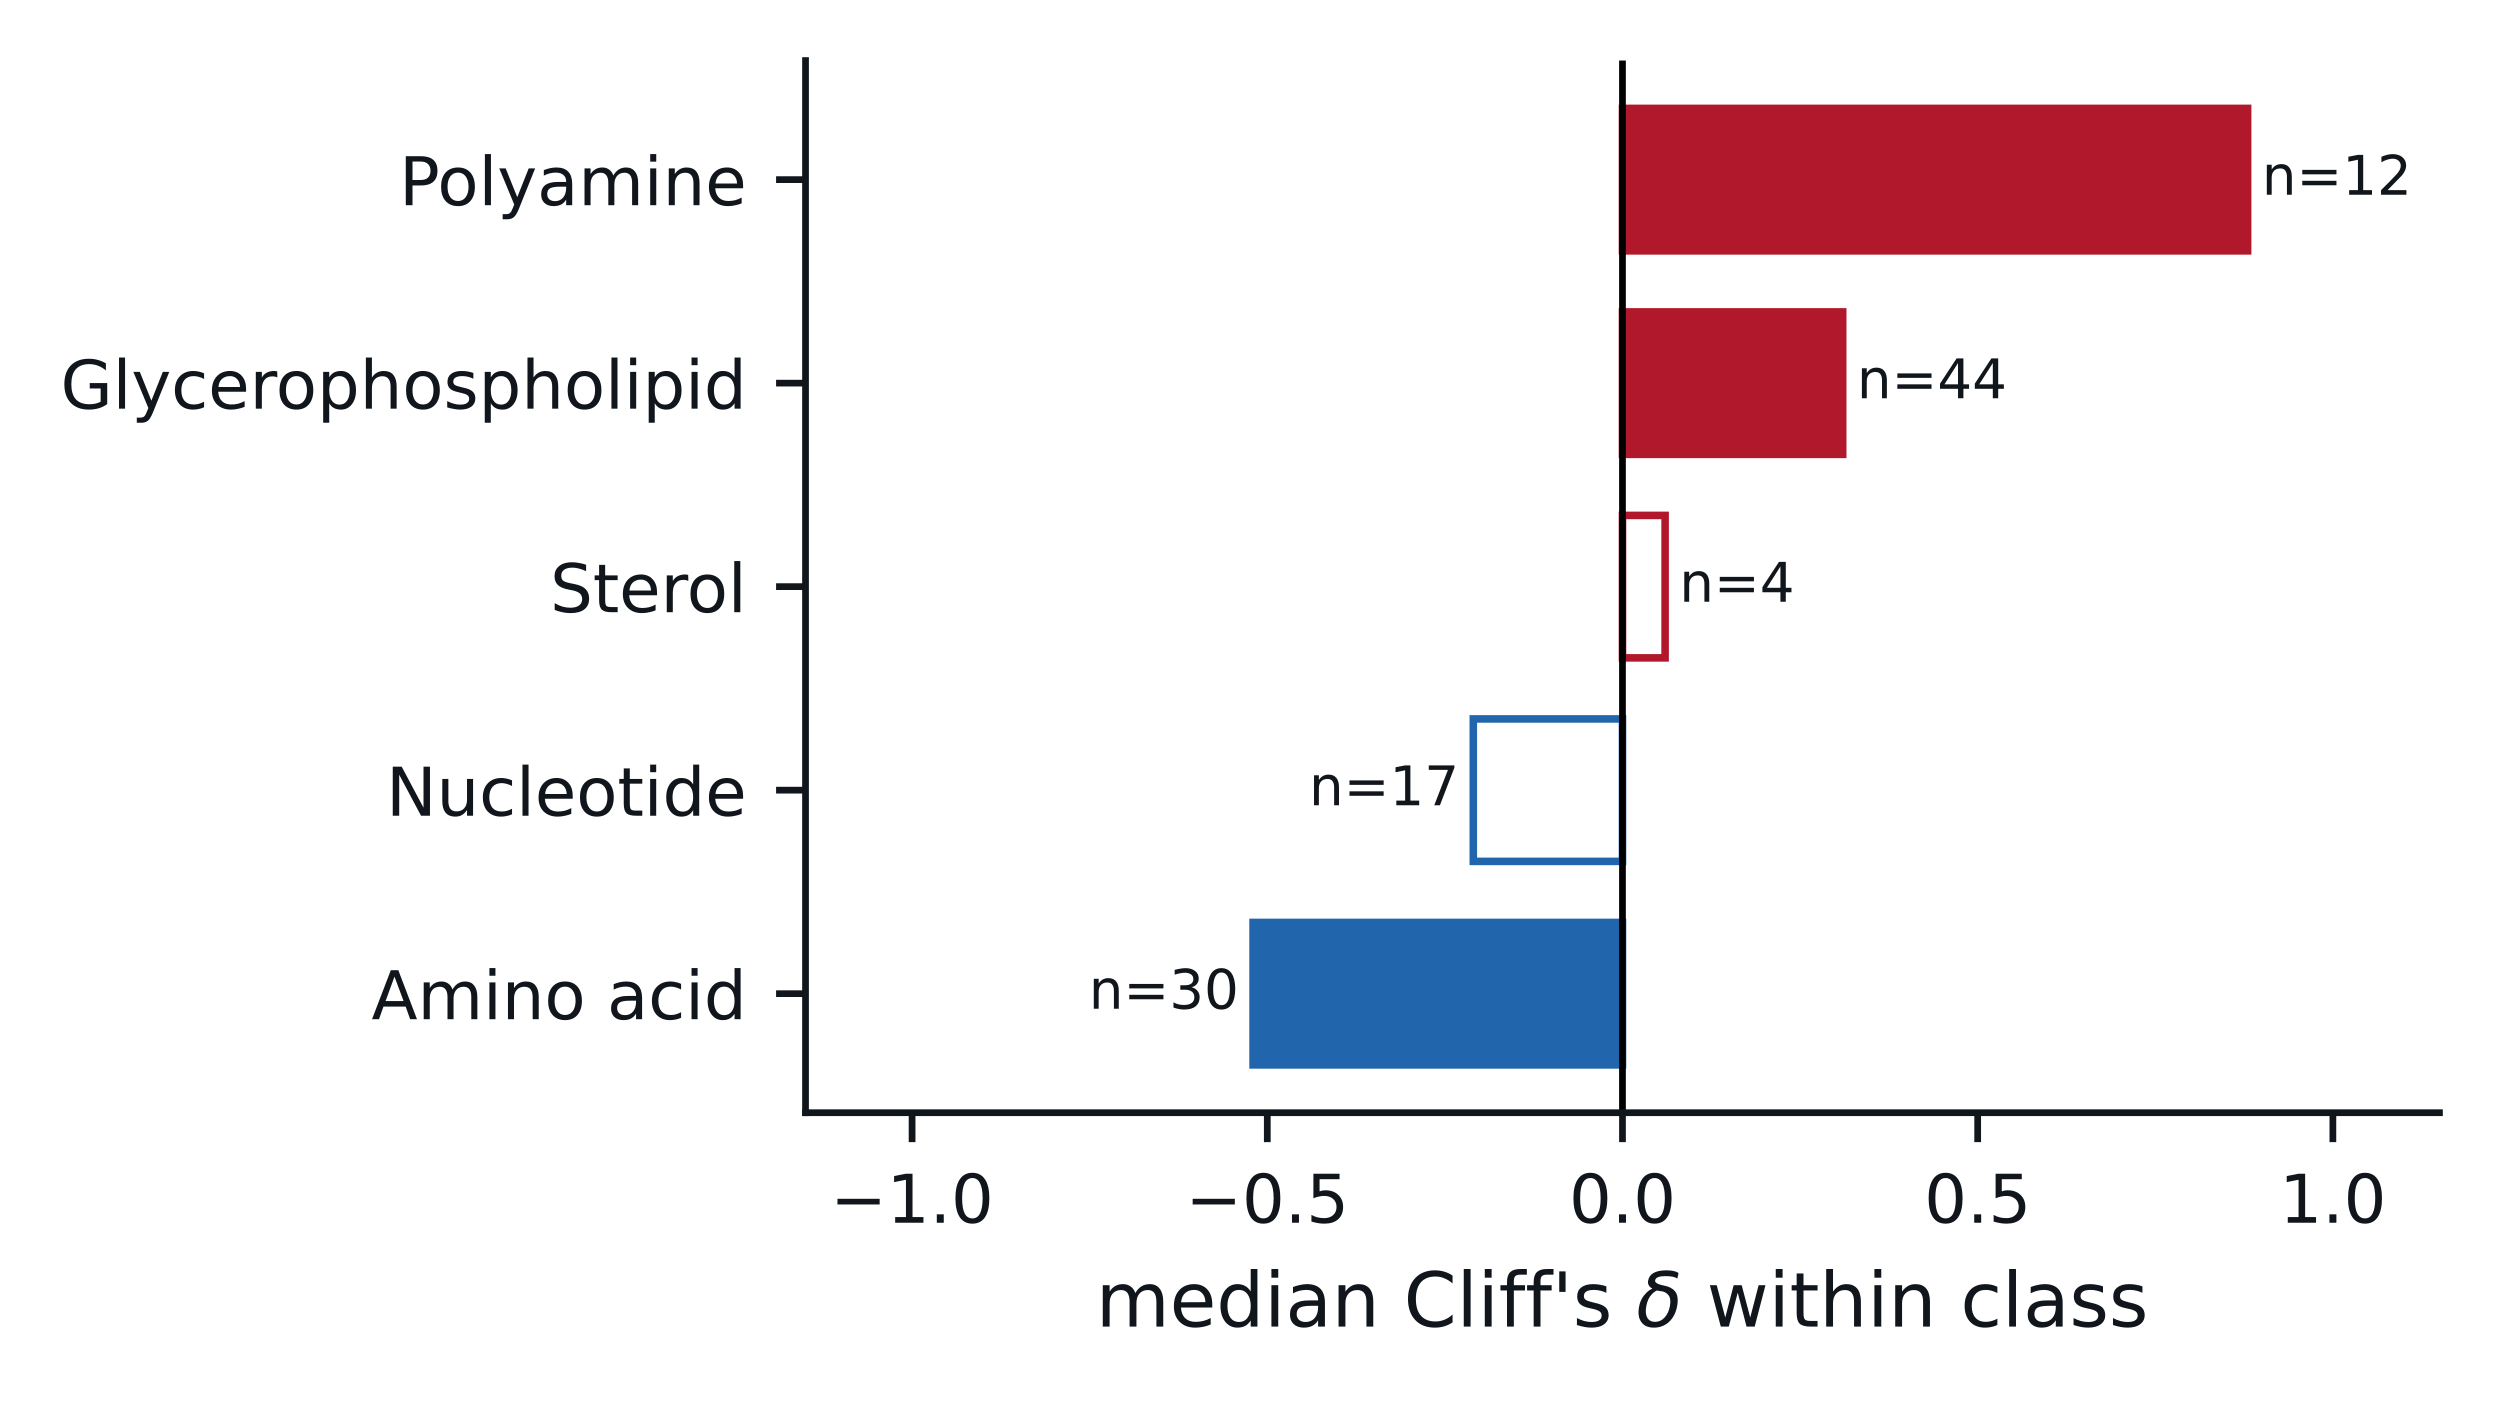
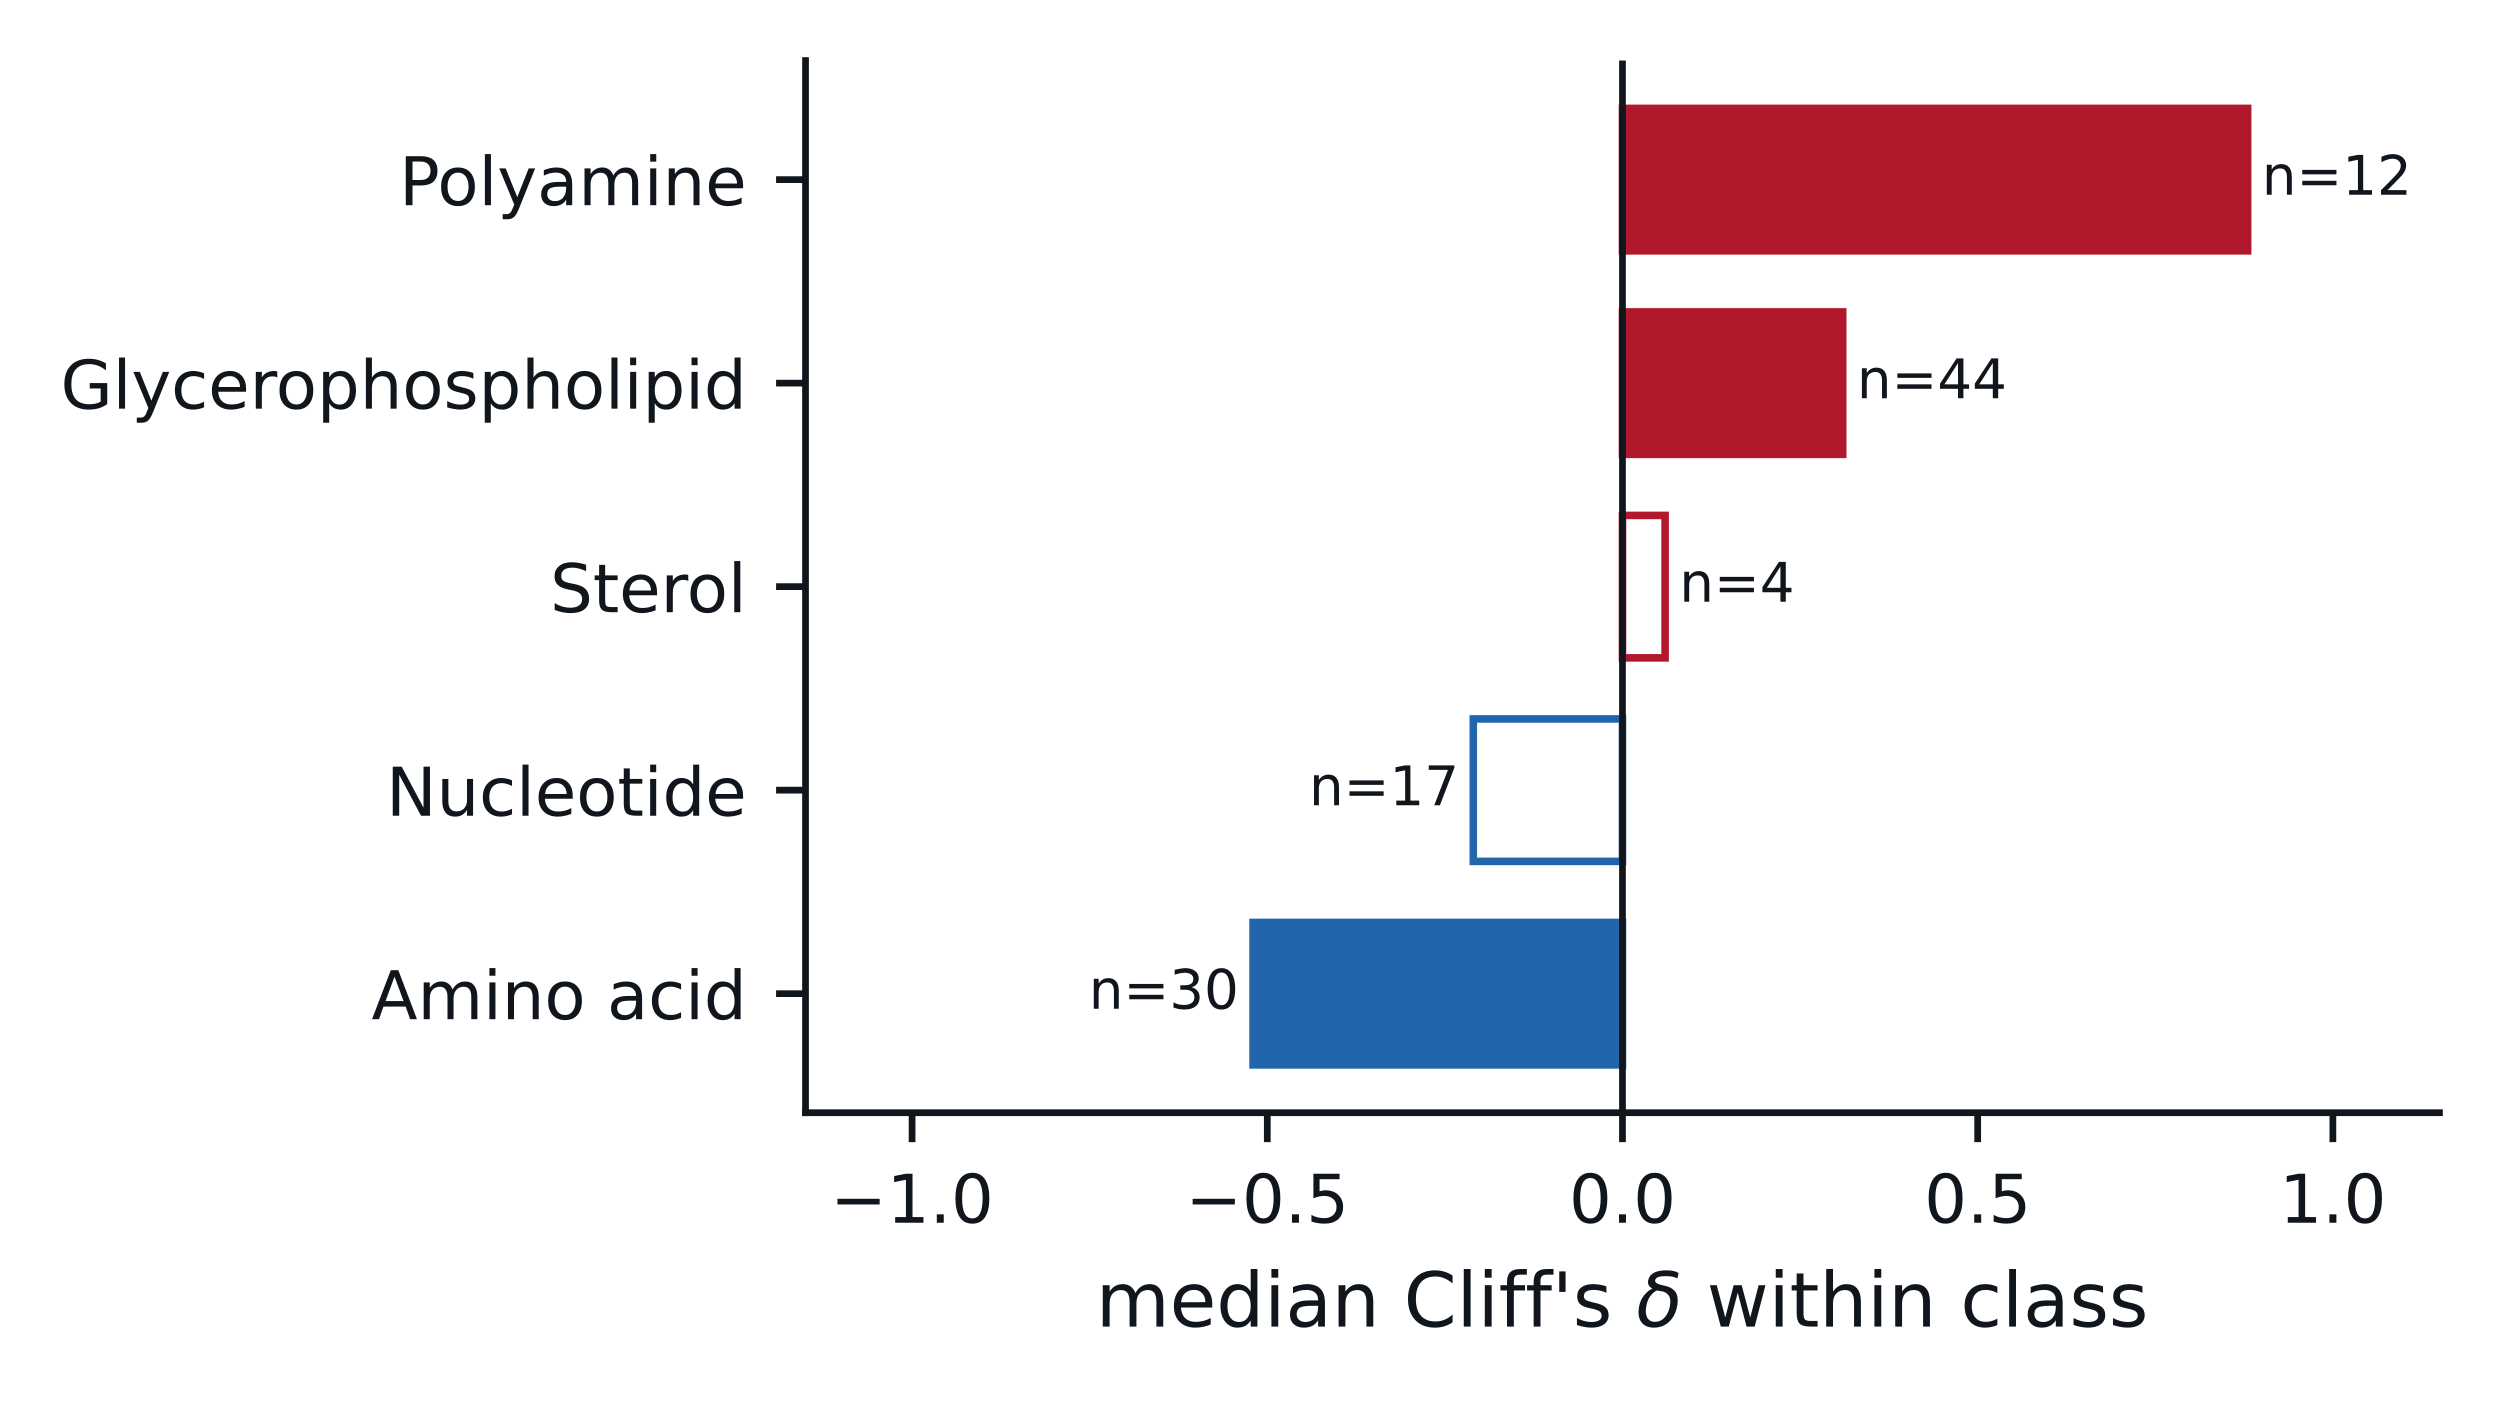
<svg xmlns="http://www.w3.org/2000/svg" xmlns:xlink="http://www.w3.org/1999/xlink" width="297.201pt" height="166.933pt" viewBox="0 0 297.201 166.933" version="1.1">
  <defs>
    <style type="text/css">*{stroke-linejoin: round; stroke-linecap: butt}</style>
  </defs>
  <g id="figure_1">
    <g id="patch_1">
      <path d="M 0 166.933  L 297.201 166.933  L 297.201 0  L 0 0  L 0 166.933  z " style="fill: none" />
    </g>
    <g id="axes_1">
      <g id="patch_2">
        <path d="M 95.761 132.28  L 290.001 132.28  L 290.001 7.2  L 95.761 7.2  L 95.761 132.28  z " style="fill: none" />
      </g>
      <g id="patch_3">
-         <path d="M 192.881 126.595  L 148.966 126.595  L 148.966 109.659  L 192.881 109.659  z " clip-path="url(#p40d8c24057)" style="fill: #2166ac; stroke: #2166ac; stroke-width: 0.9; stroke-linejoin: miter" />
+         <path d="M 192.881 126.595  L 148.966 126.595  L 148.966 109.659  L 192.881 109.659  z " clip-path="url(#pfcb7e9d030)" style="fill: #2166ac; stroke: #2166ac; stroke-width: 0.9; stroke-linejoin: miter" />
      </g>
      <g id="patch_4">
-         <path d="M 192.881 102.401  L 175.146 102.401  L 175.146 85.466  L 192.881 85.466  L 192.881 102.401  z " clip-path="url(#p40d8c24057)" style="fill: none; stroke: #2166ac; stroke-width: 0.9; stroke-linejoin: miter" />
+         <path d="M 192.881 102.401  L 175.146 102.401  L 175.146 85.466  L 192.881 85.466  L 192.881 102.401  z " clip-path="url(#pfcb7e9d030)" style="fill: none; stroke: #2166ac; stroke-width: 0.9; stroke-linejoin: miter" />
      </g>
      <g id="patch_5">
-         <path d="M 192.881 78.208  L 197.948 78.208  L 197.948 61.272  L 192.881 61.272  L 192.881 78.208  z " clip-path="url(#p40d8c24057)" style="fill: none; stroke: #b2182b; stroke-width: 0.9; stroke-linejoin: miter" />
+         <path d="M 192.881 78.208  L 197.948 78.208  L 197.948 61.272  L 192.881 61.272  L 192.881 78.208  z " clip-path="url(#pfcb7e9d030)" style="fill: none; stroke: #b2182b; stroke-width: 0.9; stroke-linejoin: miter" />
      </g>
      <g id="patch_6">
-         <path d="M 192.881 54.014  L 219.061 54.014  L 219.061 37.079  L 192.881 37.079  z " clip-path="url(#p40d8c24057)" style="fill: #b2182b; stroke: #b2182b; stroke-width: 0.9; stroke-linejoin: miter" />
+         <path d="M 192.881 54.014  L 219.061 54.014  L 219.061 37.079  L 192.881 37.079  z " clip-path="url(#pfcb7e9d030)" style="fill: #b2182b; stroke: #b2182b; stroke-width: 0.9; stroke-linejoin: miter" />
      </g>
      <g id="patch_7">
-         <path d="M 192.881 29.821  L 267.199 29.821  L 267.199 12.885  L 192.881 12.885  z " clip-path="url(#p40d8c24057)" style="fill: #b2182b; stroke: #b2182b; stroke-width: 0.9; stroke-linejoin: miter" />
+         <path d="M 192.881 29.821  L 267.199 29.821  L 267.199 12.885  L 192.881 12.885  z " clip-path="url(#pfcb7e9d030)" style="fill: #b2182b; stroke: #b2182b; stroke-width: 0.9; stroke-linejoin: miter" />
      </g>
      <g id="matplotlib.axis_1">
        <g id="xtick_1">
          <g id="line2d_1">
            <defs>
-               <path id="m106e79754c" d="M 0 0  L 0 3.5  " style="stroke: #10161c; stroke-width: 0.8" />
+               <path id="m47d3d0bcd4" d="M 0 0  L 0 3.5  " style="stroke: #10161c; stroke-width: 0.8" />
            </defs>
            <g>
-               <use xlink:href="#m106e79754c" x="108.429" y="132.28" style="fill: #10161c; stroke: #10161c; stroke-width: 0.8" />
+               <use xlink:href="#m47d3d0bcd4" x="108.429" y="132.28" style="fill: #10161c; stroke: #10161c; stroke-width: 0.8" />
            </g>
          </g>
          <g id="text_1">
            <text style="font-size: 8px; font-family: 'DejaVu Sans', 'Bitstream Vera Sans', 'Computer Modern Sans Serif', 'Lucida Grande', 'Verdana', 'Geneva', 'Lucid', 'Arial', 'Helvetica', 'Avant Garde', sans-serif; text-anchor: middle; fill: #10161c" x="108.429" y="145.359" transform="rotate(-0 108.4291 145.3587)">−1.0</text>
          </g>
        </g>
        <g id="xtick_2">
          <g id="line2d_2">
            <g>
-               <use xlink:href="#m106e79754c" x="150.655" y="132.28" style="fill: #10161c; stroke: #10161c; stroke-width: 0.8" />
+               <use xlink:href="#m47d3d0bcd4" x="150.655" y="132.28" style="fill: #10161c; stroke: #10161c; stroke-width: 0.8" />
            </g>
          </g>
          <g id="text_2">
            <text style="font-size: 8px; font-family: 'DejaVu Sans', 'Bitstream Vera Sans', 'Computer Modern Sans Serif', 'Lucida Grande', 'Verdana', 'Geneva', 'Lucid', 'Arial', 'Helvetica', 'Avant Garde', sans-serif; text-anchor: middle; fill: #10161c" x="150.655" y="145.359" transform="rotate(-0 150.6552 145.3587)">−0.5</text>
          </g>
        </g>
        <g id="xtick_3">
          <g id="line2d_3">
            <g>
-               <use xlink:href="#m106e79754c" x="192.881" y="132.28" style="fill: #10161c; stroke: #10161c; stroke-width: 0.8" />
+               <use xlink:href="#m47d3d0bcd4" x="192.881" y="132.28" style="fill: #10161c; stroke: #10161c; stroke-width: 0.8" />
            </g>
          </g>
          <g id="text_3">
            <text style="font-size: 8px; font-family: 'DejaVu Sans', 'Bitstream Vera Sans', 'Computer Modern Sans Serif', 'Lucida Grande', 'Verdana', 'Geneva', 'Lucid', 'Arial', 'Helvetica', 'Avant Garde', sans-serif; text-anchor: middle; fill: #10161c" x="192.881" y="145.359" transform="rotate(-0 192.8812 145.3587)">0.0</text>
          </g>
        </g>
        <g id="xtick_4">
          <g id="line2d_4">
            <g>
-               <use xlink:href="#m106e79754c" x="235.107" y="132.28" style="fill: #10161c; stroke: #10161c; stroke-width: 0.8" />
+               <use xlink:href="#m47d3d0bcd4" x="235.107" y="132.28" style="fill: #10161c; stroke: #10161c; stroke-width: 0.8" />
            </g>
          </g>
          <g id="text_4">
            <text style="font-size: 8px; font-family: 'DejaVu Sans', 'Bitstream Vera Sans', 'Computer Modern Sans Serif', 'Lucida Grande', 'Verdana', 'Geneva', 'Lucid', 'Arial', 'Helvetica', 'Avant Garde', sans-serif; text-anchor: middle; fill: #10161c" x="235.107" y="145.359" transform="rotate(-0 235.1073 145.3587)">0.5</text>
          </g>
        </g>
        <g id="xtick_5">
          <g id="line2d_5">
            <g>
-               <use xlink:href="#m106e79754c" x="277.333" y="132.28" style="fill: #10161c; stroke: #10161c; stroke-width: 0.8" />
+               <use xlink:href="#m47d3d0bcd4" x="277.333" y="132.28" style="fill: #10161c; stroke: #10161c; stroke-width: 0.8" />
            </g>
          </g>
          <g id="text_5">
            <text style="font-size: 8px; font-family: 'DejaVu Sans', 'Bitstream Vera Sans', 'Computer Modern Sans Serif', 'Lucida Grande', 'Verdana', 'Geneva', 'Lucid', 'Arial', 'Helvetica', 'Avant Garde', sans-serif; text-anchor: middle; fill: #10161c" x="277.333" y="145.359" transform="rotate(-0 277.3334 145.3587)">1.0</text>
          </g>
        </g>
        <g id="text_6">
          <g style="fill: #10161c" transform="translate(130.2862 157.8611)">
            <text>
              <tspan x="0" y="-0.156" style="font-size: 9px; font-family: 'DejaVu Sans'; fill: #10161c">m</tspan>
              <tspan x="8.767" y="-0.156" style="font-size: 9px; font-family: 'DejaVu Sans'; fill: #10161c">e</tspan>
              <tspan x="14.304" y="-0.156" style="font-size: 9px; font-family: 'DejaVu Sans'; fill: #10161c">d</tspan>
              <tspan x="20.017" y="-0.156" style="font-size: 9px; font-family: 'DejaVu Sans'; fill: #10161c">i</tspan>
              <tspan x="22.518" y="-0.156" style="font-size: 9px; font-family: 'DejaVu Sans'; fill: #10161c">a</tspan>
              <tspan x="28.033" y="-0.156" style="font-size: 9px; font-family: 'DejaVu Sans'; fill: #10161c">n</tspan>
              <tspan x="33.737" y="-0.156" style="font-size: 9px; font-family: 'DejaVu Sans'; fill: #10161c"> </tspan>
              <tspan x="36.598" y="-0.156" style="font-size: 9px; font-family: 'DejaVu Sans'; fill: #10161c">C</tspan>
              <tspan x="42.882" y="-0.156" style="font-size: 9px; font-family: 'DejaVu Sans'; fill: #10161c">l</tspan>
              <tspan x="45.382" y="-0.156" style="font-size: 9px; font-family: 'DejaVu Sans'; fill: #10161c">i</tspan>
              <tspan x="47.883" y="-0.156" style="font-size: 9px; font-family: 'DejaVu Sans'; fill: #10161c">f</tspan>
              <tspan x="51.051" y="-0.156" style="font-size: 9px; font-family: 'DejaVu Sans'; fill: #10161c">f</tspan>
              <tspan x="54.22" y="-0.156" style="font-size: 9px; font-family: 'DejaVu Sans'; fill: #10161c">'</tspan>
              <tspan x="56.694" y="-0.156" style="font-size: 9px; font-family: 'DejaVu Sans'; fill: #10161c">s</tspan>
              <tspan x="61.383" y="-0.156" style="font-size: 9px; font-family: 'DejaVu Sans'; fill: #10161c"> </tspan>
              <tspan x="69.75" y="-0.156" style="font-size: 9px; font-family: 'DejaVu Sans'; fill: #10161c"> </tspan>
              <tspan x="72.611" y="-0.156" style="font-size: 9px; font-family: 'DejaVu Sans'; fill: #10161c">w</tspan>
              <tspan x="79.972" y="-0.156" style="font-size: 9px; font-family: 'DejaVu Sans'; fill: #10161c">i</tspan>
              <tspan x="82.472" y="-0.156" style="font-size: 9px; font-family: 'DejaVu Sans'; fill: #10161c">t</tspan>
              <tspan x="86.001" y="-0.156" style="font-size: 9px; font-family: 'DejaVu Sans'; fill: #10161c">h</tspan>
              <tspan x="91.705" y="-0.156" style="font-size: 9px; font-family: 'DejaVu Sans'; fill: #10161c">i</tspan>
              <tspan x="94.206" y="-0.156" style="font-size: 9px; font-family: 'DejaVu Sans'; fill: #10161c">n</tspan>
              <tspan x="99.91" y="-0.156" style="font-size: 9px; font-family: 'DejaVu Sans'; fill: #10161c"> </tspan>
              <tspan x="102.771" y="-0.156" style="font-size: 9px; font-family: 'DejaVu Sans'; fill: #10161c">c</tspan>
              <tspan x="107.719" y="-0.156" style="font-size: 9px; font-family: 'DejaVu Sans'; fill: #10161c">l</tspan>
              <tspan x="110.219" y="-0.156" style="font-size: 9px; font-family: 'DejaVu Sans'; fill: #10161c">a</tspan>
              <tspan x="115.734" y="-0.156" style="font-size: 9px; font-family: 'DejaVu Sans'; fill: #10161c">s</tspan>
              <tspan x="120.423" y="-0.156" style="font-size: 9px; font-family: 'DejaVu Sans'; fill: #10161c">s</tspan>
              <tspan x="64.244" y="-0.156" style="font-style: oblique; font-size: 9px; font-family: 'DejaVu Sans'; fill: #10161c">δ</tspan>
            </text>
          </g>
        </g>
      </g>
      <g id="matplotlib.axis_2">
        <g id="ytick_1">
          <g id="line2d_6">
            <defs>
-               <path id="md4d06c40e1" d="M 0 0  L -3.5 0  " style="stroke: #10161c; stroke-width: 0.8" />
+               <path id="mc2ce8155ad" d="M 0 0  L -3.5 0  " style="stroke: #10161c; stroke-width: 0.8" />
            </defs>
            <g>
-               <use xlink:href="#md4d06c40e1" x="95.761" y="118.127" style="fill: #10161c; stroke: #10161c; stroke-width: 0.8" />
+               <use xlink:href="#mc2ce8155ad" x="95.761" y="118.127" style="fill: #10161c; stroke: #10161c; stroke-width: 0.8" />
            </g>
          </g>
          <g id="text_7">
            <text style="font-size: 8px; font-family: 'DejaVu Sans', 'Bitstream Vera Sans', 'Computer Modern Sans Serif', 'Lucida Grande', 'Verdana', 'Geneva', 'Lucid', 'Arial', 'Helvetica', 'Avant Garde', sans-serif; text-anchor: end; fill: #10161c" x="88.761" y="121.166" transform="rotate(-0 88.76125 121.1662)">Amino acid</text>
          </g>
        </g>
        <g id="ytick_2">
          <g id="line2d_7">
            <g>
-               <use xlink:href="#md4d06c40e1" x="95.761" y="93.933" style="fill: #10161c; stroke: #10161c; stroke-width: 0.8" />
+               <use xlink:href="#mc2ce8155ad" x="95.761" y="93.933" style="fill: #10161c; stroke: #10161c; stroke-width: 0.8" />
            </g>
          </g>
          <g id="text_8">
            <text style="font-size: 8px; font-family: 'DejaVu Sans', 'Bitstream Vera Sans', 'Computer Modern Sans Serif', 'Lucida Grande', 'Verdana', 'Geneva', 'Lucid', 'Arial', 'Helvetica', 'Avant Garde', sans-serif; text-anchor: end; fill: #10161c" x="88.761" y="96.973" transform="rotate(-0 88.76125 96.9728)">Nucleotide</text>
          </g>
        </g>
        <g id="ytick_3">
          <g id="line2d_8">
            <g>
-               <use xlink:href="#md4d06c40e1" x="95.761" y="69.74" style="fill: #10161c; stroke: #10161c; stroke-width: 0.8" />
+               <use xlink:href="#mc2ce8155ad" x="95.761" y="69.74" style="fill: #10161c; stroke: #10161c; stroke-width: 0.8" />
            </g>
          </g>
          <g id="text_9">
            <text style="font-size: 8px; font-family: 'DejaVu Sans', 'Bitstream Vera Sans', 'Computer Modern Sans Serif', 'Lucida Grande', 'Verdana', 'Geneva', 'Lucid', 'Arial', 'Helvetica', 'Avant Garde', sans-serif; text-anchor: end; fill: #10161c" x="88.761" y="72.779" transform="rotate(-0 88.76125 72.77938)">Sterol</text>
          </g>
        </g>
        <g id="ytick_4">
          <g id="line2d_9">
            <g>
-               <use xlink:href="#md4d06c40e1" x="95.761" y="45.547" style="fill: #10161c; stroke: #10161c; stroke-width: 0.8" />
+               <use xlink:href="#mc2ce8155ad" x="95.761" y="45.547" style="fill: #10161c; stroke: #10161c; stroke-width: 0.8" />
            </g>
          </g>
          <g id="text_10">
            <text style="font-size: 8px; font-family: 'DejaVu Sans', 'Bitstream Vera Sans', 'Computer Modern Sans Serif', 'Lucida Grande', 'Verdana', 'Geneva', 'Lucid', 'Arial', 'Helvetica', 'Avant Garde', sans-serif; text-anchor: end; fill: #10161c" x="88.761" y="48.586" transform="rotate(-0 88.76125 48.58595)">Glycerophospholipid</text>
          </g>
        </g>
        <g id="ytick_5">
          <g id="line2d_10">
            <g>
-               <use xlink:href="#md4d06c40e1" x="95.761" y="21.353" style="fill: #10161c; stroke: #10161c; stroke-width: 0.8" />
+               <use xlink:href="#mc2ce8155ad" x="95.761" y="21.353" style="fill: #10161c; stroke: #10161c; stroke-width: 0.8" />
            </g>
          </g>
          <g id="text_11">
            <text style="font-size: 8px; font-family: 'DejaVu Sans', 'Bitstream Vera Sans', 'Computer Modern Sans Serif', 'Lucida Grande', 'Verdana', 'Geneva', 'Lucid', 'Arial', 'Helvetica', 'Avant Garde', sans-serif; text-anchor: end; fill: #10161c" x="88.761" y="24.393" transform="rotate(-0 88.76125 24.39253)">Polyamine</text>
          </g>
        </g>
      </g>
      <g id="line2d_11">
-         <path d="M 192.881 132.28  L 192.881 7.2  " clip-path="url(#p40d8c24057)" style="fill: none; stroke: #000000; stroke-width: 0.8; stroke-linecap: square" />
+         <path d="M 192.881 132.28  L 192.881 7.2  " clip-path="url(#pfcb7e9d030)" style="fill: none; stroke: #10161c; stroke-width: 0.8; stroke-linecap: square" />
      </g>
      <g id="patch_8">
        <path d="M 95.761 132.28  L 95.761 7.2  " style="fill: none; stroke: #10161c; stroke-width: 0.8; stroke-linejoin: miter; stroke-linecap: square" />
      </g>
      <g id="patch_9">
        <path d="M 95.761 132.28  L 290.001 132.28  " style="fill: none; stroke: #10161c; stroke-width: 0.8; stroke-linejoin: miter; stroke-linecap: square" />
      </g>
      <g id="text_12">
        <text style="font-size: 6.5px; font-family: 'DejaVu Sans', 'Bitstream Vera Sans', 'Computer Modern Sans Serif', 'Lucida Grande', 'Verdana', 'Geneva', 'Lucid', 'Arial', 'Helvetica', 'Avant Garde', sans-serif; text-anchor: end; fill: #10161c" x="147.277" y="119.92" transform="rotate(-0 147.2771 119.9204)">n=30</text>
      </g>
      <g id="text_13">
        <text style="font-size: 6.5px; font-family: 'DejaVu Sans', 'Bitstream Vera Sans', 'Computer Modern Sans Serif', 'Lucida Grande', 'Verdana', 'Geneva', 'Lucid', 'Arial', 'Helvetica', 'Avant Garde', sans-serif; text-anchor: end; fill: #10161c" x="173.457" y="95.727" transform="rotate(-0 173.4572 95.72702)">n=17</text>
      </g>
      <g id="text_14">
        <text style="font-size: 6.5px; font-family: 'DejaVu Sans', 'Bitstream Vera Sans', 'Computer Modern Sans Serif', 'Lucida Grande', 'Verdana', 'Geneva', 'Lucid', 'Arial', 'Helvetica', 'Avant Garde', sans-serif; text-anchor: start; fill: #10161c" x="199.637" y="71.534" transform="rotate(-0 199.6374 71.53359)">n=4</text>
      </g>
      <g id="text_15">
        <text style="font-size: 6.5px; font-family: 'DejaVu Sans', 'Bitstream Vera Sans', 'Computer Modern Sans Serif', 'Lucida Grande', 'Verdana', 'Geneva', 'Lucid', 'Arial', 'Helvetica', 'Avant Garde', sans-serif; text-anchor: start; fill: #10161c" x="220.75" y="47.34" transform="rotate(-0 220.7505 47.34017)">n=44</text>
      </g>
      <g id="text_16">
        <text style="font-size: 6.5px; font-family: 'DejaVu Sans', 'Bitstream Vera Sans', 'Computer Modern Sans Serif', 'Lucida Grande', 'Verdana', 'Geneva', 'Lucid', 'Arial', 'Helvetica', 'Avant Garde', sans-serif; text-anchor: start; fill: #10161c" x="268.888" y="23.147" transform="rotate(-0 268.8882 23.14675)">n=12</text>
      </g>
    </g>
  </g>
  <defs>
-     <clipPath id="p40d8c24057">
+     <clipPath id="pfcb7e9d030">
      <rect x="95.761" y="7.2" width="194.24" height="125.08" />
    </clipPath>
  </defs>
</svg>
